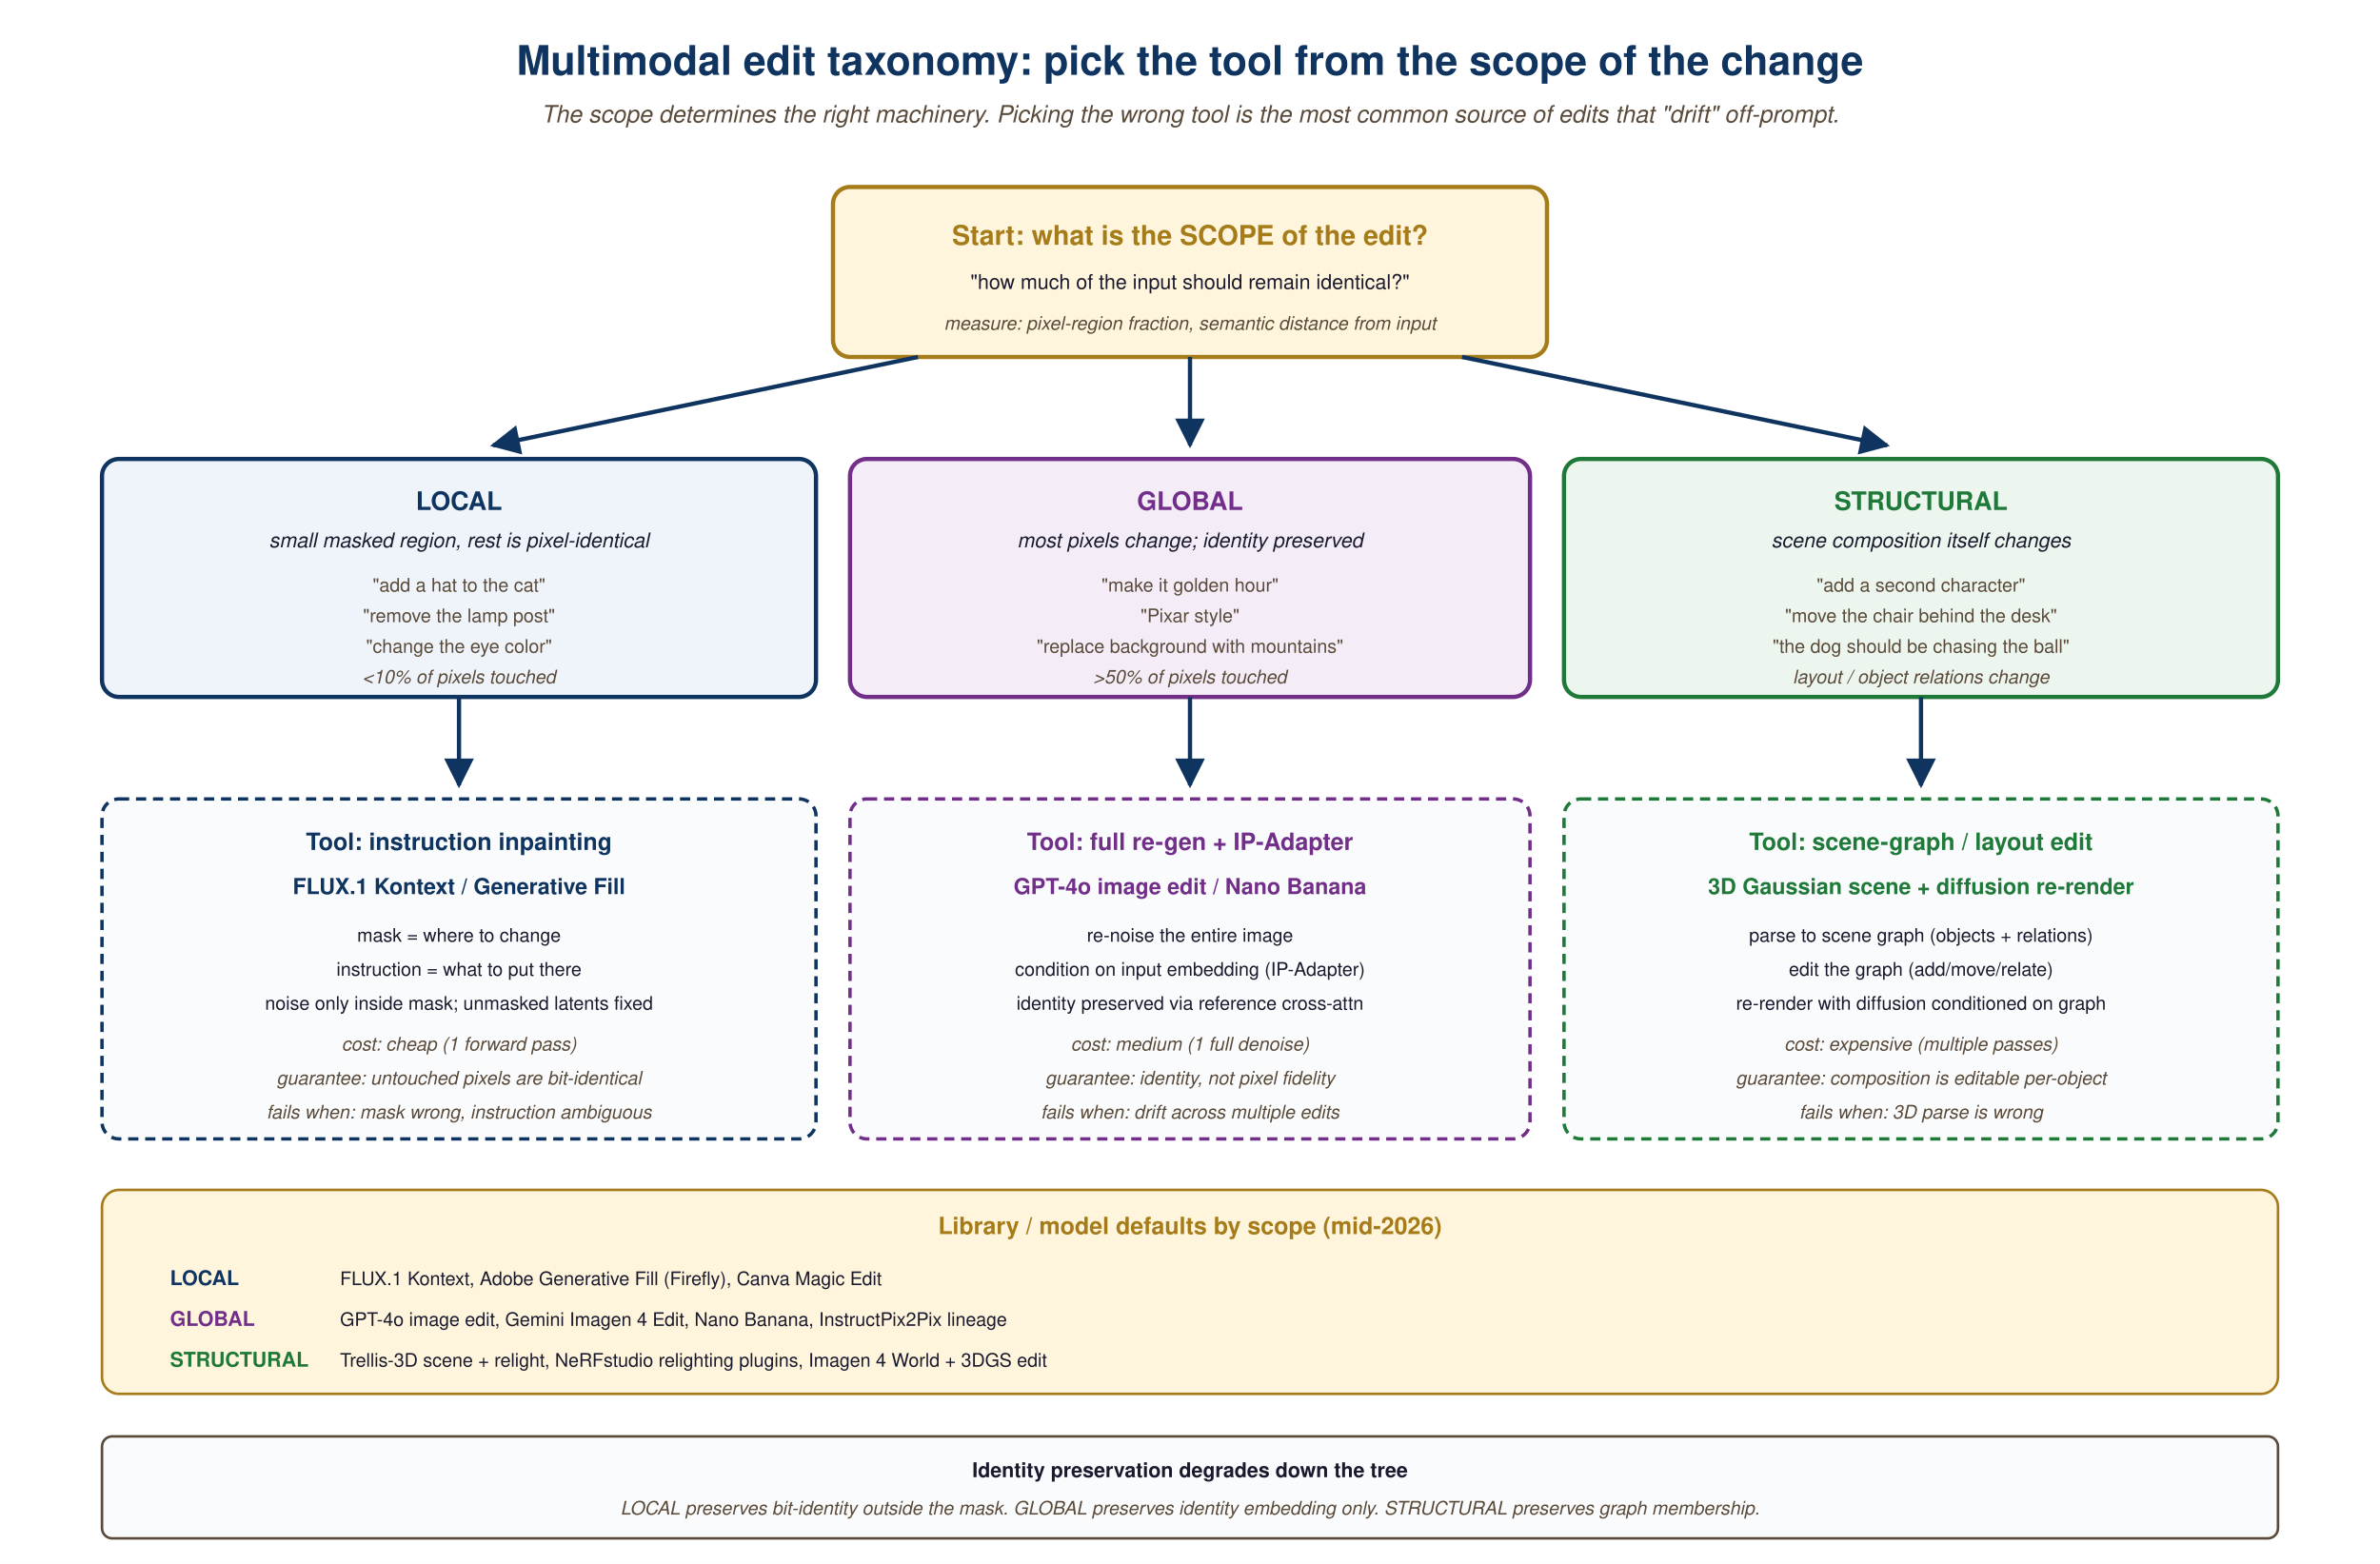
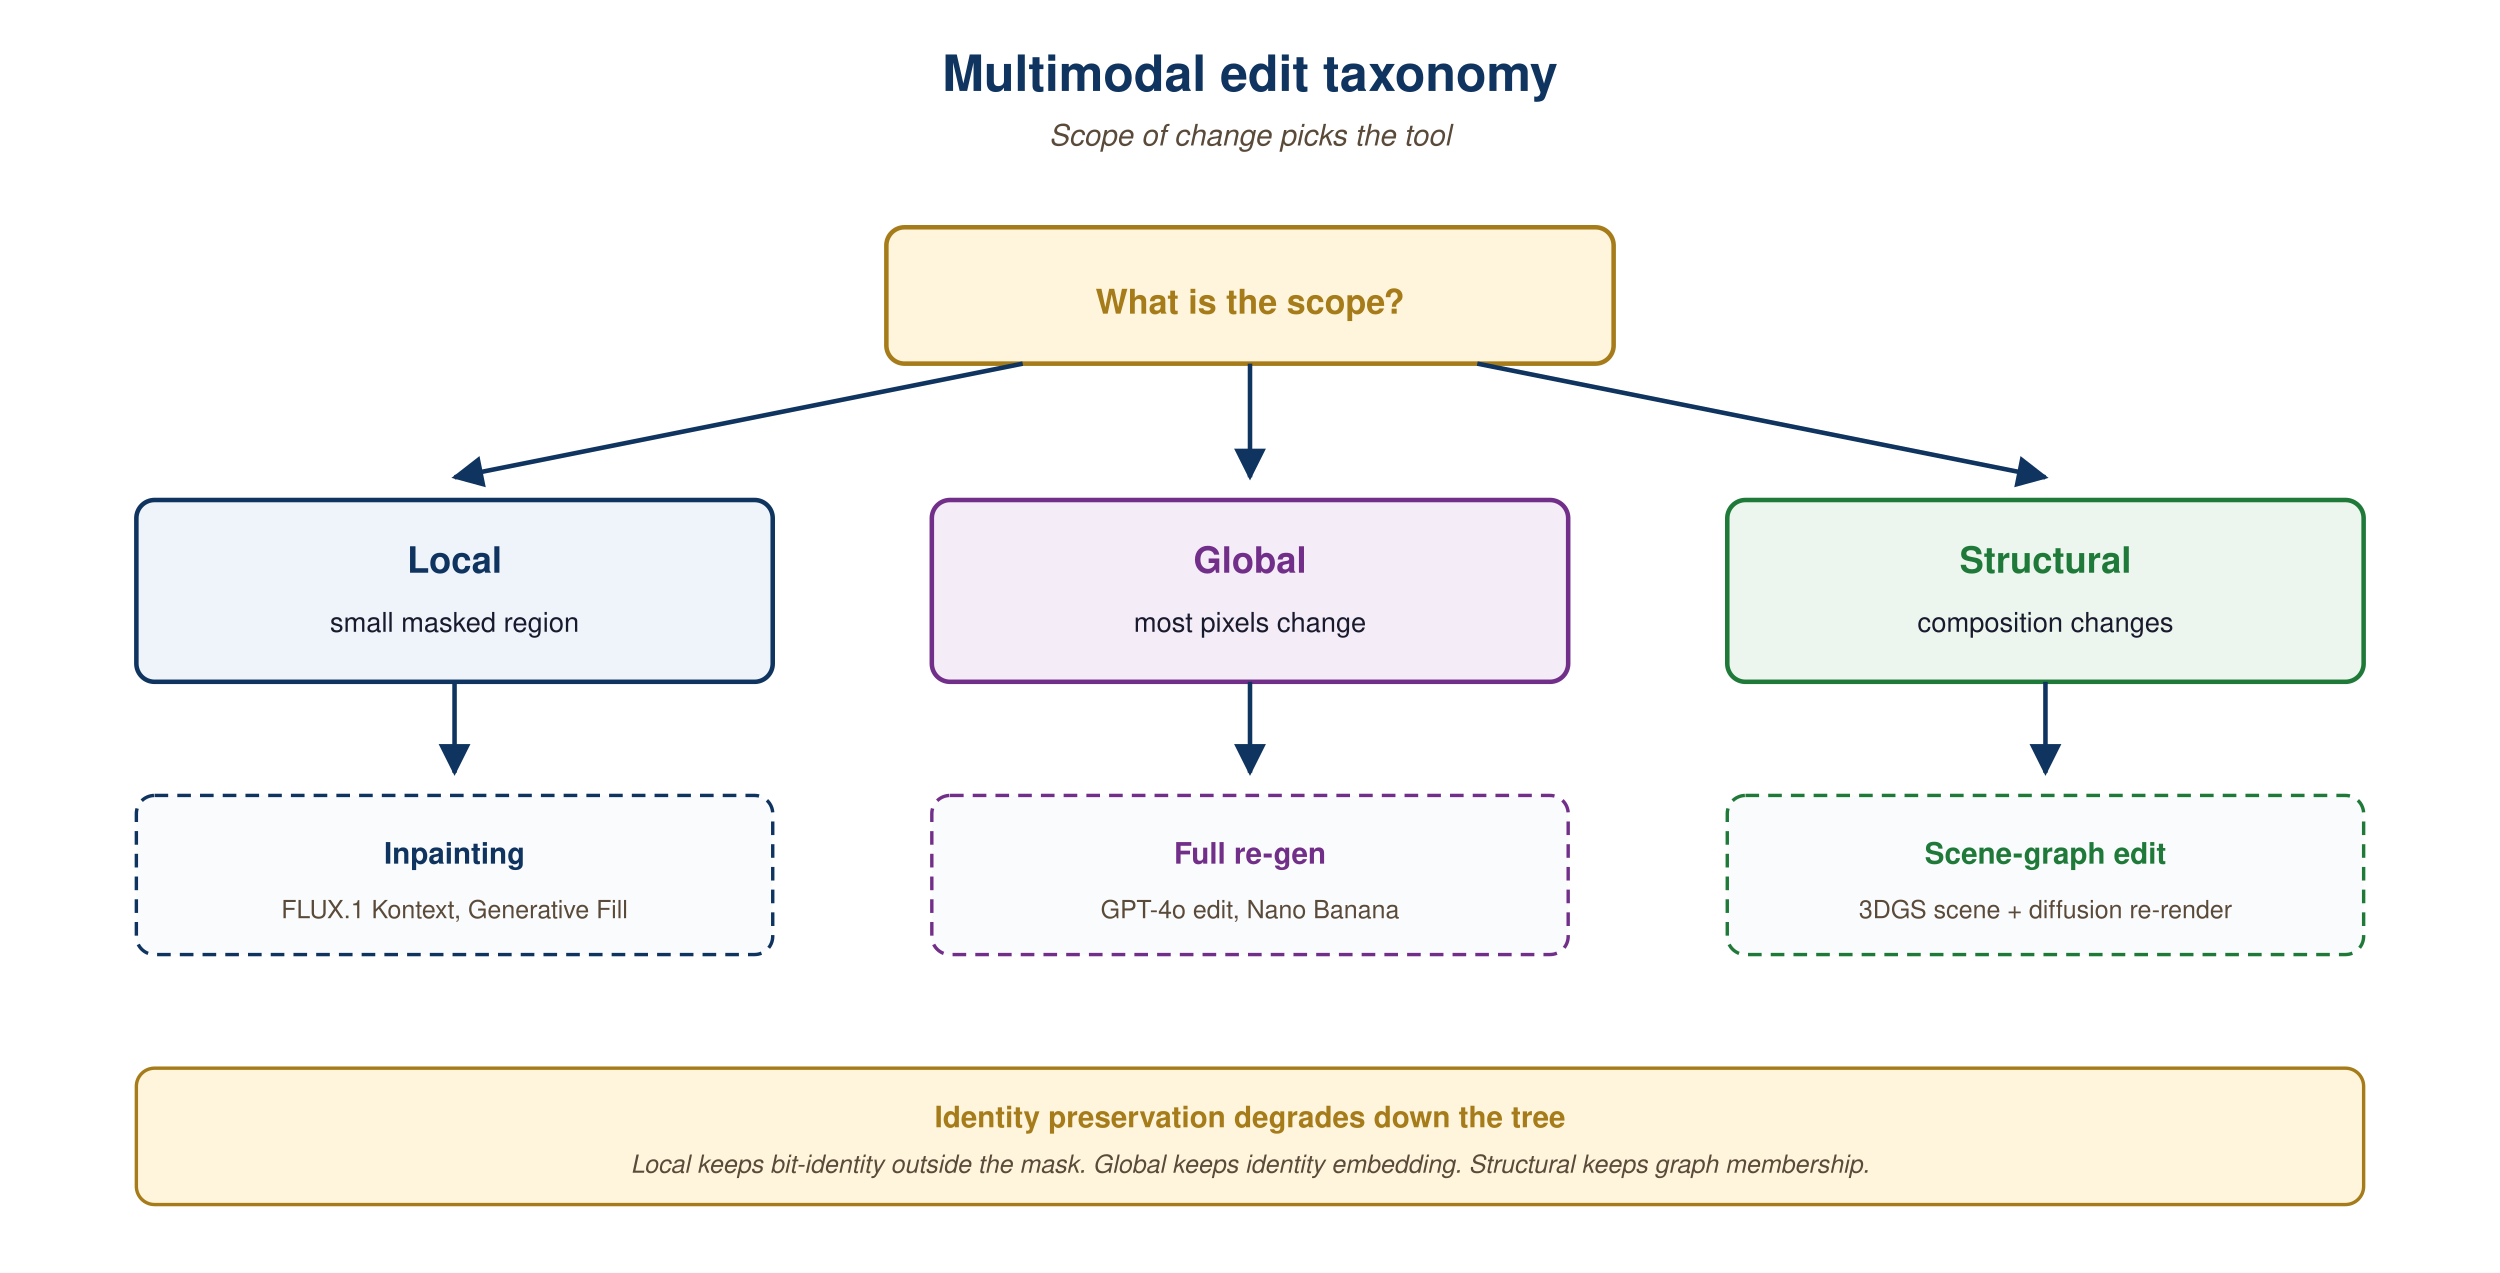
- <svg xmlns="http://www.w3.org/2000/svg" viewBox="0 0 1400 920" font-family="Helvetica, Arial, sans-serif">
-   <rect width="1400" height="920" fill="#ffffff" />
-   <text x="700" y="44" font-size="24" font-weight="700" text-anchor="middle" fill="#0f3460">Multimodal edit taxonomy: pick the tool from the scope of the change</text>
-   <text x="700" y="72" font-size="14" font-style="italic" text-anchor="middle" fill="#5a4a3a">The scope determines the right machinery. Picking the wrong tool is the most common source of edits that "drift" off-prompt.</text>
+ <svg xmlns="http://www.w3.org/2000/svg" viewBox="0 0 1100 560" font-family="Helvetica, Arial, sans-serif">
+   <rect width="1100" height="560" fill="#ffffff" />
+   <text x="550" y="40" font-size="22" font-weight="700" text-anchor="middle" fill="#0f3460">Multimodal edit taxonomy</text>
+   <text x="550" y="64" font-size="13" font-style="italic" text-anchor="middle" fill="#5a4a3a">Scope of change picks the tool</text>
  <defs>
    <marker id="arr6" viewBox="0 0 10 10" refX="9" refY="5" markerWidth="7" markerHeight="7" orient="auto-start-reverse">
      <path d="M 0 0 L 10 5 L 0 10 z" fill="#0f3460" />
    </marker>
  </defs>
-   <g transform="translate(490, 110)">
-     <rect x="0" y="0" width="420" height="100" rx="10" fill="#fff5dc" stroke="#a67c1a" stroke-width="2.5" />
-     <text x="210" y="34" font-size="16" font-weight="700" text-anchor="middle" fill="#a67c1a">Start: what is the SCOPE of the edit?</text>
-     <text x="210" y="60" font-size="12" text-anchor="middle" fill="#1a1a2e">"how much of the input should remain identical?"</text>
-     <text x="210" y="84" font-size="11" font-style="italic" text-anchor="middle" fill="#5a4a3a">measure: pixel-region fraction, semantic distance from input</text>
+   <g transform="translate(390, 100)">
+     <rect x="0" y="0" width="320" height="60" rx="8" fill="#fff5dc" stroke="#a67c1a" stroke-width="2" />
+     <text x="160" y="38" font-size="15" font-weight="700" text-anchor="middle" fill="#a67c1a">What is the scope?</text>
  </g>
-   <line x1="540" y1="210" x2="290" y2="262" stroke="#0f3460" stroke-width="2.5" marker-end="url(#arr6)" />
-   <line x1="700" y1="210" x2="700" y2="262" stroke="#0f3460" stroke-width="2.5" marker-end="url(#arr6)" />
-   <line x1="860" y1="210" x2="1110" y2="262" stroke="#0f3460" stroke-width="2.5" marker-end="url(#arr6)" />
-   <g transform="translate(60, 270)">
-     <rect x="0" y="0" width="420" height="140" rx="10" fill="#eef4fa" stroke="#0f3460" stroke-width="2.5" />
-     <text x="210" y="30" font-size="15" font-weight="700" text-anchor="middle" fill="#0f3460">LOCAL</text>
-     <text x="210" y="52" font-size="12" font-style="italic" text-anchor="middle" fill="#1a1a2e">small masked region, rest is pixel-identical</text>
-     <text x="210" y="78" font-size="11" text-anchor="middle" fill="#5a4a3a">"add a hat to the cat"</text>
-     <text x="210" y="96" font-size="11" text-anchor="middle" fill="#5a4a3a">"remove the lamp post"</text>
-     <text x="210" y="114" font-size="11" text-anchor="middle" fill="#5a4a3a">"change the eye color"</text>
-     <text x="210" y="132" font-size="11" font-style="italic" text-anchor="middle" fill="#5a4a3a">&lt;10% of pixels touched</text>
+   <line x1="450" y1="160" x2="200" y2="210" stroke="#0f3460" stroke-width="2" marker-end="url(#arr6)" />
+   <line x1="550" y1="160" x2="550" y2="210" stroke="#0f3460" stroke-width="2" marker-end="url(#arr6)" />
+   <line x1="650" y1="160" x2="900" y2="210" stroke="#0f3460" stroke-width="2" marker-end="url(#arr6)" />
+   <g transform="translate(60, 220)">
+     <rect x="0" y="0" width="280" height="80" rx="8" fill="#eef4fa" stroke="#0f3460" stroke-width="2" />
+     <text x="140" y="32" font-size="16" font-weight="700" text-anchor="middle" fill="#0f3460">Local</text>
+     <text x="140" y="58" font-size="12" text-anchor="middle" fill="#1a1a2e">small masked region</text>
  </g>
-   <g transform="translate(500, 270)">
-     <rect x="0" y="0" width="400" height="140" rx="10" fill="#f4ecf7" stroke="#722f8a" stroke-width="2.5" />
-     <text x="200" y="30" font-size="15" font-weight="700" text-anchor="middle" fill="#722f8a">GLOBAL</text>
-     <text x="200" y="52" font-size="12" font-style="italic" text-anchor="middle" fill="#1a1a2e">most pixels change; identity preserved</text>
-     <text x="200" y="78" font-size="11" text-anchor="middle" fill="#5a4a3a">"make it golden hour"</text>
-     <text x="200" y="96" font-size="11" text-anchor="middle" fill="#5a4a3a">"Pixar style"</text>
-     <text x="200" y="114" font-size="11" text-anchor="middle" fill="#5a4a3a">"replace background with mountains"</text>
-     <text x="200" y="132" font-size="11" font-style="italic" text-anchor="middle" fill="#5a4a3a">&gt;50% of pixels touched</text>
+   <line x1="200" y1="300" x2="200" y2="340" stroke="#0f3460" stroke-width="2" marker-end="url(#arr6)" />
+   <g transform="translate(60, 350)">
+     <rect x="0" y="0" width="280" height="70" rx="8" fill="#fafbfc" stroke="#0f3460" stroke-width="1.5" stroke-dasharray="6,4" />
+     <text x="140" y="30" font-size="13" font-weight="700" text-anchor="middle" fill="#0f3460">Inpainting</text>
+     <text x="140" y="54" font-size="11" text-anchor="middle" fill="#5a4a3a">FLUX.1 Kontext, Generative Fill</text>
  </g>
-   <g transform="translate(920, 270)">
-     <rect x="0" y="0" width="420" height="140" rx="10" fill="#ecf6ee" stroke="#1f7a3a" stroke-width="2.5" />
-     <text x="210" y="30" font-size="15" font-weight="700" text-anchor="middle" fill="#1f7a3a">STRUCTURAL</text>
-     <text x="210" y="52" font-size="12" font-style="italic" text-anchor="middle" fill="#1a1a2e">scene composition itself changes</text>
-     <text x="210" y="78" font-size="11" text-anchor="middle" fill="#5a4a3a">"add a second character"</text>
-     <text x="210" y="96" font-size="11" text-anchor="middle" fill="#5a4a3a">"move the chair behind the desk"</text>
-     <text x="210" y="114" font-size="11" text-anchor="middle" fill="#5a4a3a">"the dog should be chasing the ball"</text>
-     <text x="210" y="132" font-size="11" font-style="italic" text-anchor="middle" fill="#5a4a3a">layout / object relations change</text>
+   <g transform="translate(410, 220)">
+     <rect x="0" y="0" width="280" height="80" rx="8" fill="#f4ecf7" stroke="#722f8a" stroke-width="2" />
+     <text x="140" y="32" font-size="16" font-weight="700" text-anchor="middle" fill="#722f8a">Global</text>
+     <text x="140" y="58" font-size="12" text-anchor="middle" fill="#1a1a2e">most pixels change</text>
  </g>
-   <line x1="270" y1="410" x2="270" y2="462" stroke="#0f3460" stroke-width="2.5" marker-end="url(#arr6)" />
-   <line x1="700" y1="410" x2="700" y2="462" stroke="#0f3460" stroke-width="2.5" marker-end="url(#arr6)" />
-   <line x1="1130" y1="410" x2="1130" y2="462" stroke="#0f3460" stroke-width="2.5" marker-end="url(#arr6)" />
+   <line x1="550" y1="300" x2="550" y2="340" stroke="#0f3460" stroke-width="2" marker-end="url(#arr6)" />
+   <g transform="translate(410, 350)">
+     <rect x="0" y="0" width="280" height="70" rx="8" fill="#fafbfc" stroke="#722f8a" stroke-width="1.5" stroke-dasharray="6,4" />
+     <text x="140" y="30" font-size="13" font-weight="700" text-anchor="middle" fill="#722f8a">Full re-gen</text>
+     <text x="140" y="54" font-size="11" text-anchor="middle" fill="#5a4a3a">GPT-4o edit, Nano Banana</text>
+   </g>
+   <g transform="translate(760, 220)">
+     <rect x="0" y="0" width="280" height="80" rx="8" fill="#ecf6ee" stroke="#1f7a3a" stroke-width="2" />
+     <text x="140" y="32" font-size="16" font-weight="700" text-anchor="middle" fill="#1f7a3a">Structural</text>
+     <text x="140" y="58" font-size="12" text-anchor="middle" fill="#1a1a2e">composition changes</text>
+   </g>
+   <line x1="900" y1="300" x2="900" y2="340" stroke="#0f3460" stroke-width="2" marker-end="url(#arr6)" />
+   <g transform="translate(760, 350)">
+     <rect x="0" y="0" width="280" height="70" rx="8" fill="#fafbfc" stroke="#1f7a3a" stroke-width="1.5" stroke-dasharray="6,4" />
+     <text x="140" y="30" font-size="13" font-weight="700" text-anchor="middle" fill="#1f7a3a">Scene-graph edit</text>
+     <text x="140" y="54" font-size="11" text-anchor="middle" fill="#5a4a3a">3DGS scene + diffusion re-render</text>
+   </g>
  <g transform="translate(60, 470)">
-     <rect x="0" y="0" width="420" height="200" rx="10" fill="#fafbfc" stroke="#0f3460" stroke-width="2" stroke-dasharray="6,4" />
-     <text x="210" y="30" font-size="14" font-weight="700" text-anchor="middle" fill="#0f3460">Tool: instruction inpainting</text>
-     <text x="210" y="56" font-size="13" font-weight="700" text-anchor="middle" fill="#0f3460">FLUX.1 Kontext / Generative Fill</text>
-     <text x="210" y="84" font-size="11" text-anchor="middle" fill="#1a1a2e">mask = where to change</text>
-     <text x="210" y="104" font-size="11" text-anchor="middle" fill="#1a1a2e">instruction = what to put there</text>
-     <text x="210" y="124" font-size="11" text-anchor="middle" fill="#1a1a2e">noise only inside mask; unmasked latents fixed</text>
-     <text x="210" y="148" font-size="11" font-style="italic" text-anchor="middle" fill="#5a4a3a">cost: cheap (1 forward pass)</text>
-     <text x="210" y="168" font-size="11" font-style="italic" text-anchor="middle" fill="#5a4a3a">guarantee: untouched pixels are bit-identical</text>
-     <text x="210" y="188" font-size="11" font-style="italic" text-anchor="middle" fill="#5a4a3a">fails when: mask wrong, instruction ambiguous</text>
-   </g>
-   <g transform="translate(500, 470)">
-     <rect x="0" y="0" width="400" height="200" rx="10" fill="#fafbfc" stroke="#722f8a" stroke-width="2" stroke-dasharray="6,4" />
-     <text x="200" y="30" font-size="14" font-weight="700" text-anchor="middle" fill="#722f8a">Tool: full re-gen + IP-Adapter</text>
-     <text x="200" y="56" font-size="13" font-weight="700" text-anchor="middle" fill="#722f8a">GPT-4o image edit / Nano Banana</text>
-     <text x="200" y="84" font-size="11" text-anchor="middle" fill="#1a1a2e">re-noise the entire image</text>
-     <text x="200" y="104" font-size="11" text-anchor="middle" fill="#1a1a2e">condition on input embedding (IP-Adapter)</text>
-     <text x="200" y="124" font-size="11" text-anchor="middle" fill="#1a1a2e">identity preserved via reference cross-attn</text>
-     <text x="200" y="148" font-size="11" font-style="italic" text-anchor="middle" fill="#5a4a3a">cost: medium (1 full denoise)</text>
-     <text x="200" y="168" font-size="11" font-style="italic" text-anchor="middle" fill="#5a4a3a">guarantee: identity, not pixel fidelity</text>
-     <text x="200" y="188" font-size="11" font-style="italic" text-anchor="middle" fill="#5a4a3a">fails when: drift across multiple edits</text>
-   </g>
-   <g transform="translate(920, 470)">
-     <rect x="0" y="0" width="420" height="200" rx="10" fill="#fafbfc" stroke="#1f7a3a" stroke-width="2" stroke-dasharray="6,4" />
-     <text x="210" y="30" font-size="14" font-weight="700" text-anchor="middle" fill="#1f7a3a">Tool: scene-graph / layout edit</text>
-     <text x="210" y="56" font-size="13" font-weight="700" text-anchor="middle" fill="#1f7a3a">3D Gaussian scene + diffusion re-render</text>
-     <text x="210" y="84" font-size="11" text-anchor="middle" fill="#1a1a2e">parse to scene graph (objects + relations)</text>
-     <text x="210" y="104" font-size="11" text-anchor="middle" fill="#1a1a2e">edit the graph (add/move/relate)</text>
-     <text x="210" y="124" font-size="11" text-anchor="middle" fill="#1a1a2e">re-render with diffusion conditioned on graph</text>
-     <text x="210" y="148" font-size="11" font-style="italic" text-anchor="middle" fill="#5a4a3a">cost: expensive (multiple passes)</text>
-     <text x="210" y="168" font-size="11" font-style="italic" text-anchor="middle" fill="#5a4a3a">guarantee: composition is editable per-object</text>
-     <text x="210" y="188" font-size="11" font-style="italic" text-anchor="middle" fill="#5a4a3a">fails when: 3D parse is wrong</text>
-   </g>
-   <g transform="translate(60, 700)">
-     <rect x="0" y="0" width="1280" height="120" rx="10" fill="#fff5dc" stroke="#a67c1a" stroke-width="1.5" />
-     <text x="640" y="26" font-size="14" font-weight="700" text-anchor="middle" fill="#a67c1a">Library / model defaults by scope (mid-2026)</text>
-     <text x="40" y="56" font-size="12" font-weight="700" fill="#0f3460">LOCAL</text>
-     <text x="140" y="56" font-size="11" fill="#1a1a2e">FLUX.1 Kontext, Adobe Generative Fill (Firefly), Canva Magic Edit</text>
-     <text x="40" y="80" font-size="12" font-weight="700" fill="#722f8a">GLOBAL</text>
-     <text x="140" y="80" font-size="11" fill="#1a1a2e">GPT-4o image edit, Gemini Imagen 4 Edit, Nano Banana, InstructPix2Pix lineage</text>
-     <text x="40" y="104" font-size="12" font-weight="700" fill="#1f7a3a">STRUCTURAL</text>
-     <text x="140" y="104" font-size="11" fill="#1a1a2e">Trellis-3D scene + relight, NeRFstudio relighting plugins, Imagen 4 World + 3DGS edit</text>
-   </g>
-   <g transform="translate(60, 845)">
-     <rect x="0" y="0" width="1280" height="60" rx="6" fill="#fafbfc" stroke="#5a4a3a" stroke-width="1.5" />
-     <text x="640" y="24" font-size="12" font-weight="700" text-anchor="middle" fill="#1a1a2e">Identity preservation degrades down the tree</text>
-     <text x="640" y="46" font-size="11" font-style="italic" text-anchor="middle" fill="#5a4a3a">LOCAL preserves bit-identity outside the mask. GLOBAL preserves identity embedding only. STRUCTURAL preserves graph membership.</text>
+     <rect x="0" y="0" width="980" height="60" rx="8" fill="#fff5dc" stroke="#a67c1a" stroke-width="1.5" />
+     <text x="490" y="26" font-size="13" font-weight="700" text-anchor="middle" fill="#a67c1a">Identity preservation degrades down the tree</text>
+     <text x="490" y="46" font-size="11" font-style="italic" text-anchor="middle" fill="#5a4a3a">Local keeps bit-identity outside the mask. Global keeps identity embedding. Structural keeps graph membership.</text>
  </g>
</svg>
